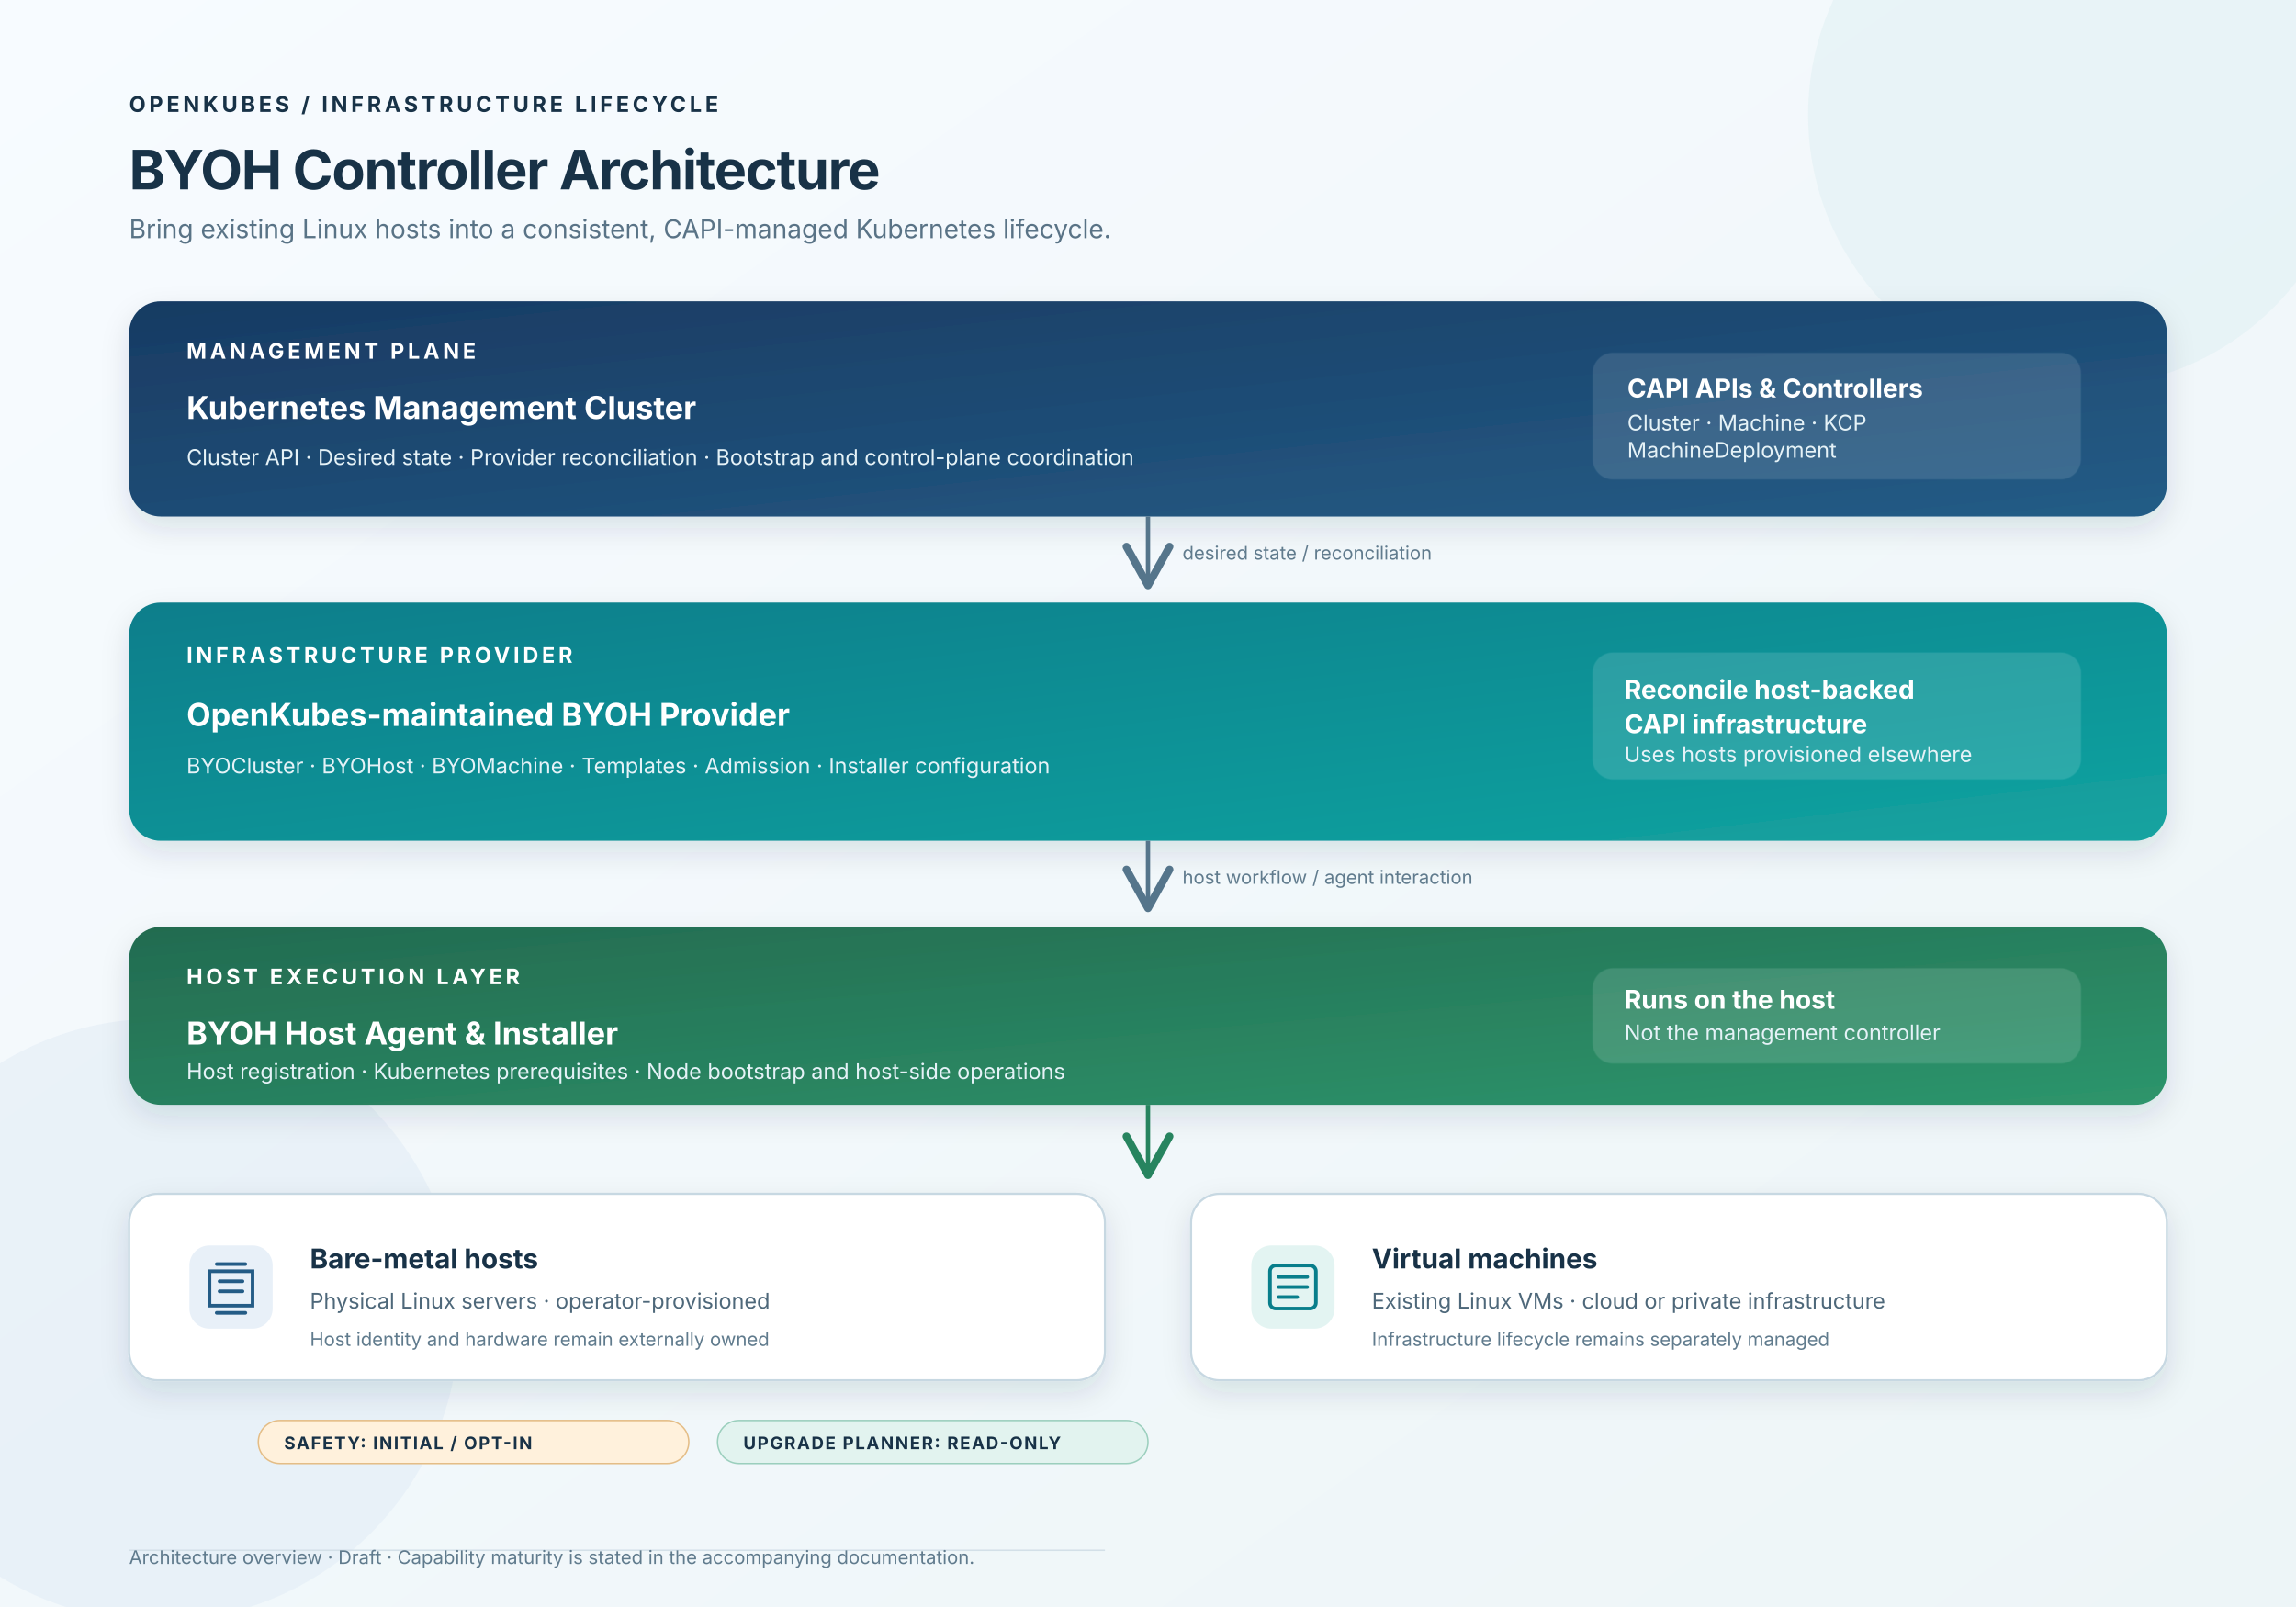
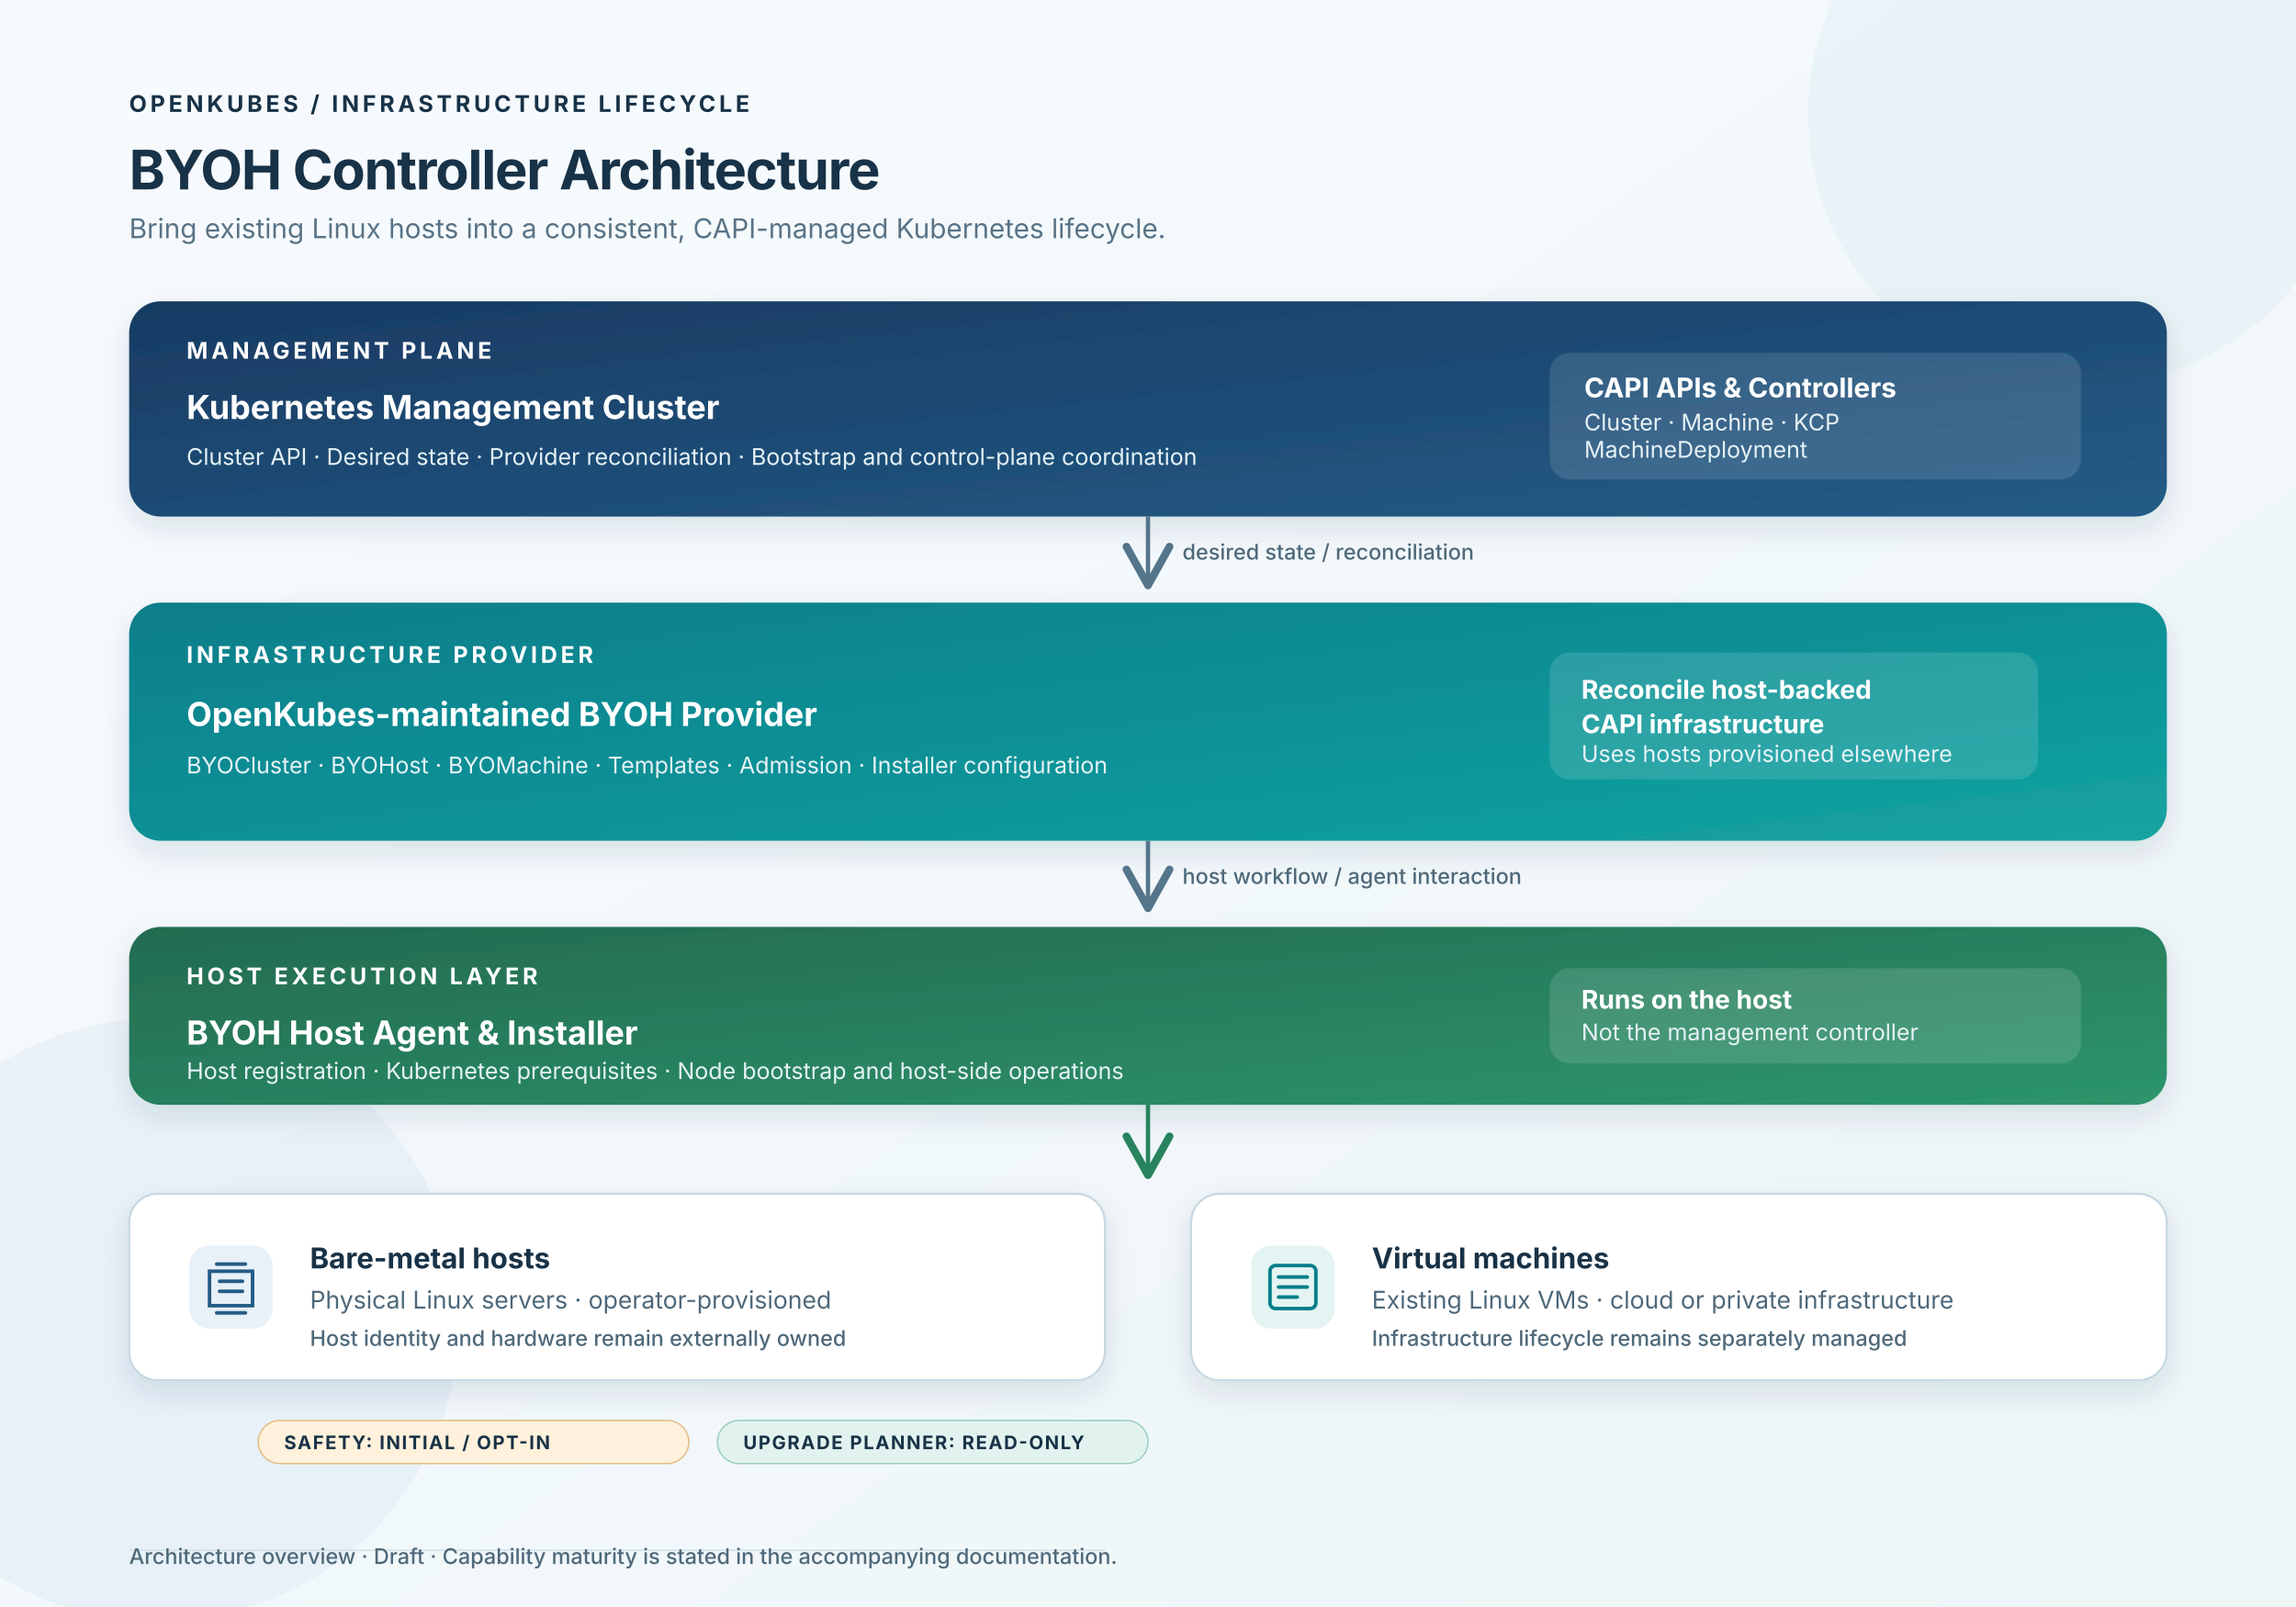
<svg xmlns="http://www.w3.org/2000/svg" width="1600" height="1120" viewBox="0 0 1600 1120" role="img" aria-labelledby="title desc">
  <defs>
    <linearGradient id="bg" x1="0" y1="0" x2="1" y2="1">
      <stop offset="0" stop-color="#f7fbff" />
      <stop offset="1" stop-color="#edf5f7" />
    </linearGradient>
    <linearGradient id="navy" x1="0" y1="0" x2="1" y2="1">
      <stop offset="0" stop-color="#183b63" />
      <stop offset="1" stop-color="#245c86" />
    </linearGradient>
    <linearGradient id="teal" x1="0" y1="0" x2="1" y2="1">
      <stop offset="0" stop-color="#087e8b" />
      <stop offset="1" stop-color="#13a3a0" />
    </linearGradient>
    <linearGradient id="green" x1="0" y1="0" x2="1" y2="1">
      <stop offset="0" stop-color="#236b50" />
      <stop offset="1" stop-color="#2d956c" />
    </linearGradient>
    <linearGradient id="orange" x1="0" y1="0" x2="1" y2="1">
      <stop offset="0" stop-color="#9a5a1c" />
      <stop offset="1" stop-color="#c47a27" />
    </linearGradient>
    <filter id="shadow" x="-20%" y="-20%" width="140%" height="150%">
      <feDropShadow dx="0" dy="8" stdDeviation="10" flood-color="#17324d" flood-opacity=".12" />
    </filter>
    <marker id="arrow" markerWidth="12" markerHeight="12" refX="9" refY="6" orient="auto">
      <path d="M1 1 L10 6 L1 11" fill="none" stroke="#55758b" stroke-width="1.8" stroke-linecap="round" stroke-linejoin="round" />
    </marker>
    <marker id="arrowGreen" markerWidth="12" markerHeight="12" refX="9" refY="6" orient="auto">
      <path d="M1 1 L10 6 L1 11" fill="none" stroke="#27845f" stroke-width="1.8" stroke-linecap="round" stroke-linejoin="round" />
    </marker>
    <style>
      text{font-family:Inter,ui-sans-serif,system-ui,-apple-system,"Segoe UI",sans-serif;fill:#183247}
-       .eyebrow{font-size:15px;font-weight:700;letter-spacing:2.4px}
+       .eyebrow{font-size:16px;font-weight:700;letter-spacing:2.4px}
      .h1{font-size:38px;font-weight:750;letter-spacing:-.8px}
-       .subtitle{font-size:18px;fill:#597386}
-       .cardTitle{font-size:22px;font-weight:700;fill:#fff}
-       .cardSub{font-size:15px;fill:#e5f2f7}
-       .boxTitle{font-size:19px;font-weight:700}
-       .body{font-size:15px;fill:#4e687a}
-       .small{font-size:13px;fill:#607b8d}
-       .tag{font-size:12px;font-weight:700;letter-spacing:1px}
+       .subtitle{font-size:19px;fill:#597386}
+       .cardTitle{font-size:23px;font-weight:700;fill:#fff}
+       .cardSub{font-size:16px;fill:#e5f2f7}
+       .boxTitle{font-size:20px;font-weight:700}
+       .body{font-size:17px;fill:#4e687a}
+       .small{font-size:15px;fill:#4f697a;font-weight:500}
+       .tag{font-size:13px;font-weight:700;letter-spacing:1px}
      .white{fill:#fff}
    </style>
  </defs>
  <rect width="1600" height="1120" fill="url(#bg)" />
  <circle cx="1450" cy="80" r="190" fill="#dceef1" opacity=".45" />
  <circle cx="110" cy="920" r="210" fill="#dce8f4" opacity=".42" />
  <text x="90" y="78" class="eyebrow" fill="#16838a">OPENKUBES / INFRASTRUCTURE LIFECYCLE</text>
  <text x="90" y="132" class="h1">BYOH Controller Architecture</text>
  <text x="90" y="166" class="subtitle">Bring existing Linux hosts into a consistent, CAPI-managed Kubernetes lifecycle.</text>
  <g filter="url(#shadow)">
    <rect x="90" y="210" width="1420" height="150" rx="22" fill="url(#navy)" />
  </g>
  <text x="130" y="250" class="eyebrow white">MANAGEMENT PLANE</text>
  <text x="130" y="292" class="cardTitle">Kubernetes Management Cluster</text>
  <text x="130" y="324" class="cardSub">Cluster API · Desired state · Provider reconciliation · Bootstrap and control-plane coordination</text>
-   <g transform="translate(1110 246)">
-     <rect width="340" height="88" rx="14" fill="#ffffff" opacity=".12" stroke="#c9e5f2" stroke-opacity=".35" />
-     <text x="24" y="31" class="cardTitle" style="font-size:18px">CAPI APIs &amp; Controllers</text>
+   <g transform="translate(1080 246)">
+     <rect width="370" height="88" rx="14" fill="#ffffff" opacity=".12" stroke="#c9e5f2" stroke-opacity=".35" />
+     <text x="24" y="31" class="cardTitle" style="font-size:19px">CAPI APIs &amp; Controllers</text>
    <text x="24" y="54" class="cardSub">Cluster · Machine · KCP</text>
    <text x="24" y="73" class="cardSub">MachineDeployment</text>
  </g>
  <path d="M800 360 V405" stroke="#55758b" stroke-width="3" fill="none" marker-end="url(#arrow)" />
  <text x="824" y="390" class="small">desired state / reconciliation</text>
  <g filter="url(#shadow)">
    <rect x="90" y="420" width="1420" height="166" rx="22" fill="url(#teal)" />
  </g>
  <text x="130" y="462" class="eyebrow white">INFRASTRUCTURE PROVIDER</text>
  <text x="130" y="506" class="cardTitle">OpenKubes-maintained BYOH Provider</text>
  <text x="130" y="539" class="cardSub">BYOCluster · BYOHost · BYOMachine · Templates · Admission · Installer configuration</text>
-   <g transform="translate(1110 455)">
+   <g transform="translate(1080 455)">
    <rect width="340" height="88" rx="14" fill="#ffffff" opacity=".13" stroke="#d7ffff" stroke-opacity=".45" />
    <text x="22" y="32" class="cardTitle" style="font-size:18px">Reconcile host-backed</text>
    <text x="22" y="56" class="cardTitle" style="font-size:18px">CAPI infrastructure</text>
    <text x="22" y="76" class="cardSub">Uses hosts provisioned elsewhere</text>
  </g>
  <path d="M800 586 V630" stroke="#55758b" stroke-width="3" fill="none" marker-end="url(#arrow)" />
  <text x="824" y="616" class="small">host workflow / agent interaction</text>
  <g filter="url(#shadow)">
    <rect x="90" y="646" width="1420" height="124" rx="22" fill="url(#green)" />
  </g>
  <text x="130" y="686" class="eyebrow white">HOST EXECUTION LAYER</text>
  <text x="130" y="728" class="cardTitle">BYOH Host Agent &amp; Installer</text>
  <text x="130" y="752" class="cardSub">Host registration · Kubernetes prerequisites · Node bootstrap and host-side operations</text>
-   <g transform="translate(1110 675)">
-     <rect width="340" height="66" rx="14" fill="#ffffff" opacity=".13" stroke="#dcf7e9" stroke-opacity=".45" />
+   <g transform="translate(1080 675)">
+     <rect width="370" height="66" rx="14" fill="#ffffff" opacity=".13" stroke="#dcf7e9" stroke-opacity=".45" />
    <text x="22" y="28" class="cardTitle" style="font-size:18px">Runs on the host</text>
    <text x="22" y="50" class="cardSub">Not the management controller</text>
  </g>
  <path d="M800 770 V816" stroke="#27845f" stroke-width="3" fill="none" marker-end="url(#arrowGreen)" />
  <g filter="url(#shadow)">
    <rect x="90" y="832" width="680" height="130" rx="20" fill="#fff" stroke="#c7d8e2" stroke-width="1.5" />
    <rect x="830" y="832" width="680" height="130" rx="20" fill="#fff" stroke="#c7d8e2" stroke-width="1.5" />
  </g>
  <g transform="translate(132 868)">
    <rect width="58" height="58" rx="14" fill="#e8f0f8" />
    <path d="M14 18 H44 V42 H14 Z M19 13 H39 M19 47 H39 M21 25 H37 M21 32 H37" fill="none" stroke="#245c86" stroke-width="2.5" stroke-linecap="round" />
  </g>
  <text x="216" y="884" class="boxTitle">Bare-metal hosts</text>
  <text x="216" y="912" class="body">Physical Linux servers · operator-provisioned</text>
  <text x="216" y="938" class="small">Host identity and hardware remain externally owned</text>
  <g transform="translate(872 868)">
    <rect width="58" height="58" rx="14" fill="#e3f4f2" />
    <rect x="13" y="14" width="32" height="30" rx="4" fill="none" stroke="#087e8b" stroke-width="2.5" />
    <path d="M19 22 H39 M19 29 H39 M19 36 H32" stroke="#087e8b" stroke-width="2.5" stroke-linecap="round" />
  </g>
  <text x="956" y="884" class="boxTitle">Virtual machines</text>
  <text x="956" y="912" class="body">Existing Linux VMs · cloud or private infrastructure</text>
  <text x="956" y="938" class="small">Infrastructure lifecycle remains separately managed</text>
  <g filter="url(#shadow)">
    <rect x="90" y="1080" width="680" height="1" fill="#d3e0e8" />
  </g>
  <text x="90" y="1090" class="small">Architecture overview · Draft · Capability maturity is stated in the accompanying documentation.</text>
  <g transform="translate(90 0)">
    <rect x="90" y="990" width="300" height="30" rx="15" fill="#fff1dc" stroke="#e4bd86" />
    <text x="108" y="1010" class="tag" fill="#94591e">SAFETY: INITIAL / OPT-IN</text>
    <rect x="410" y="990" width="300" height="30" rx="15" fill="#e2f3ef" stroke="#9bcfbd" />
    <text x="428" y="1010" class="tag" fill="#236b50">UPGRADE PLANNER: READ-ONLY</text>
  </g>
</svg>
